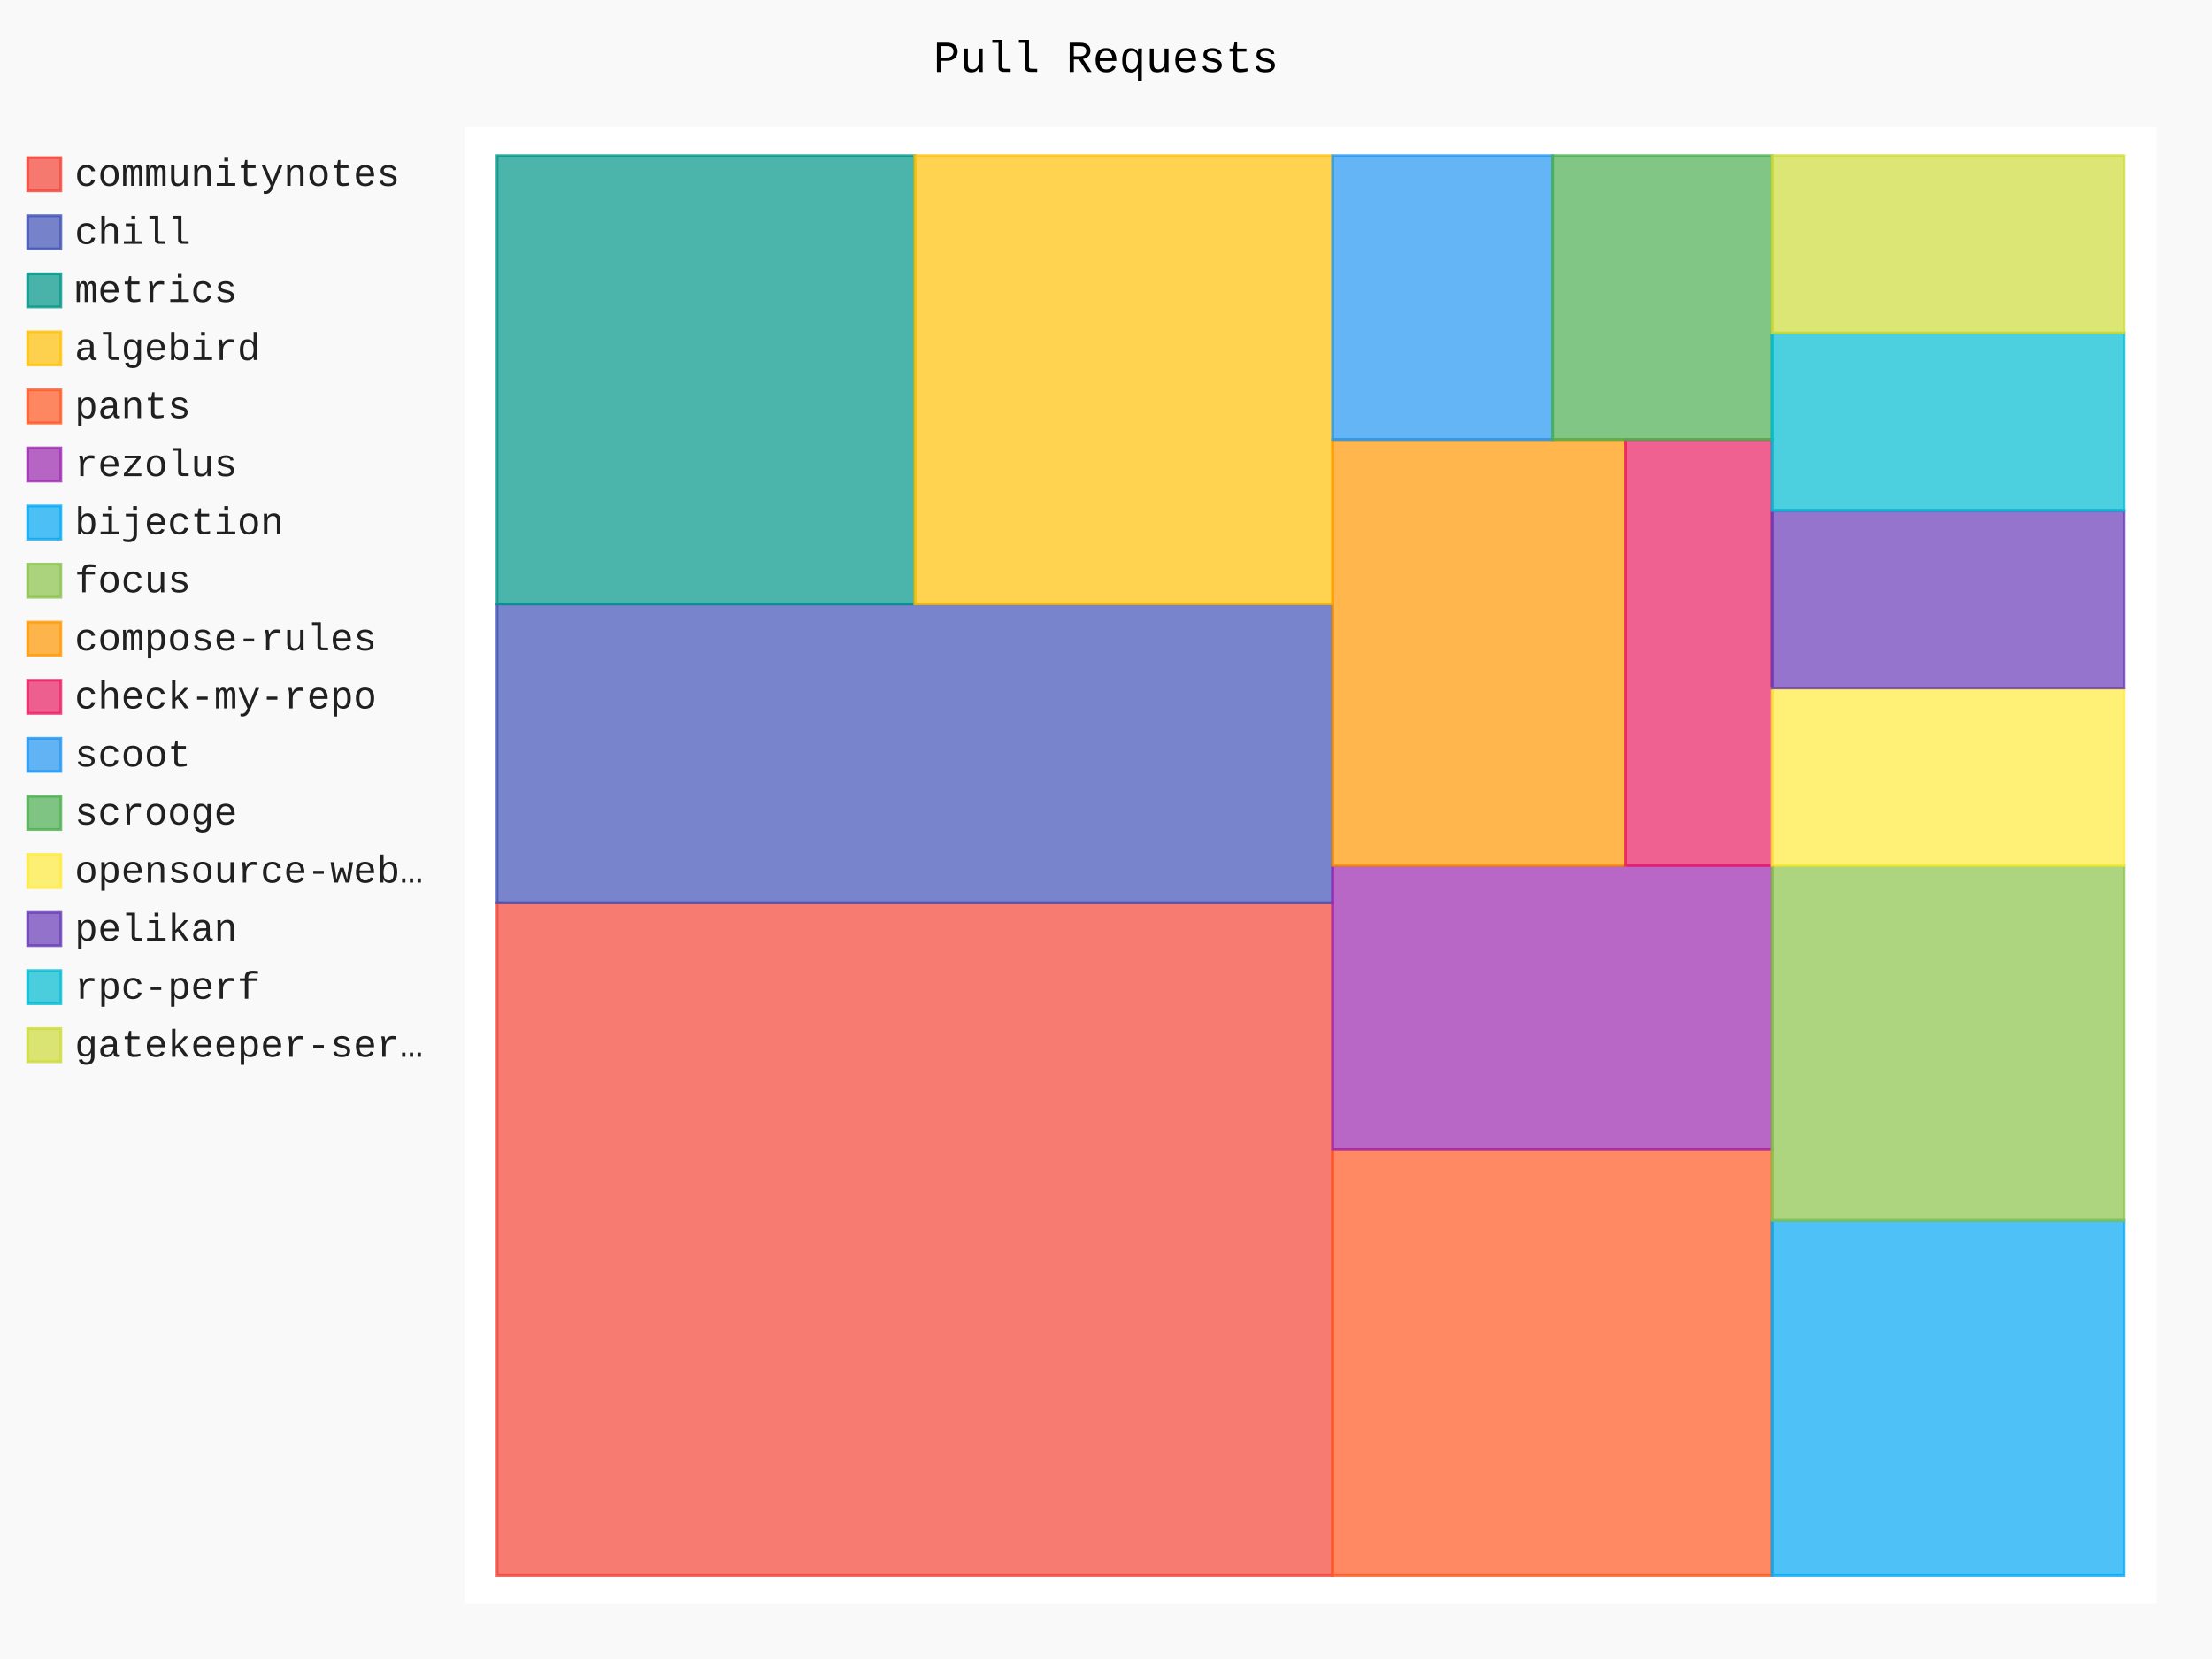
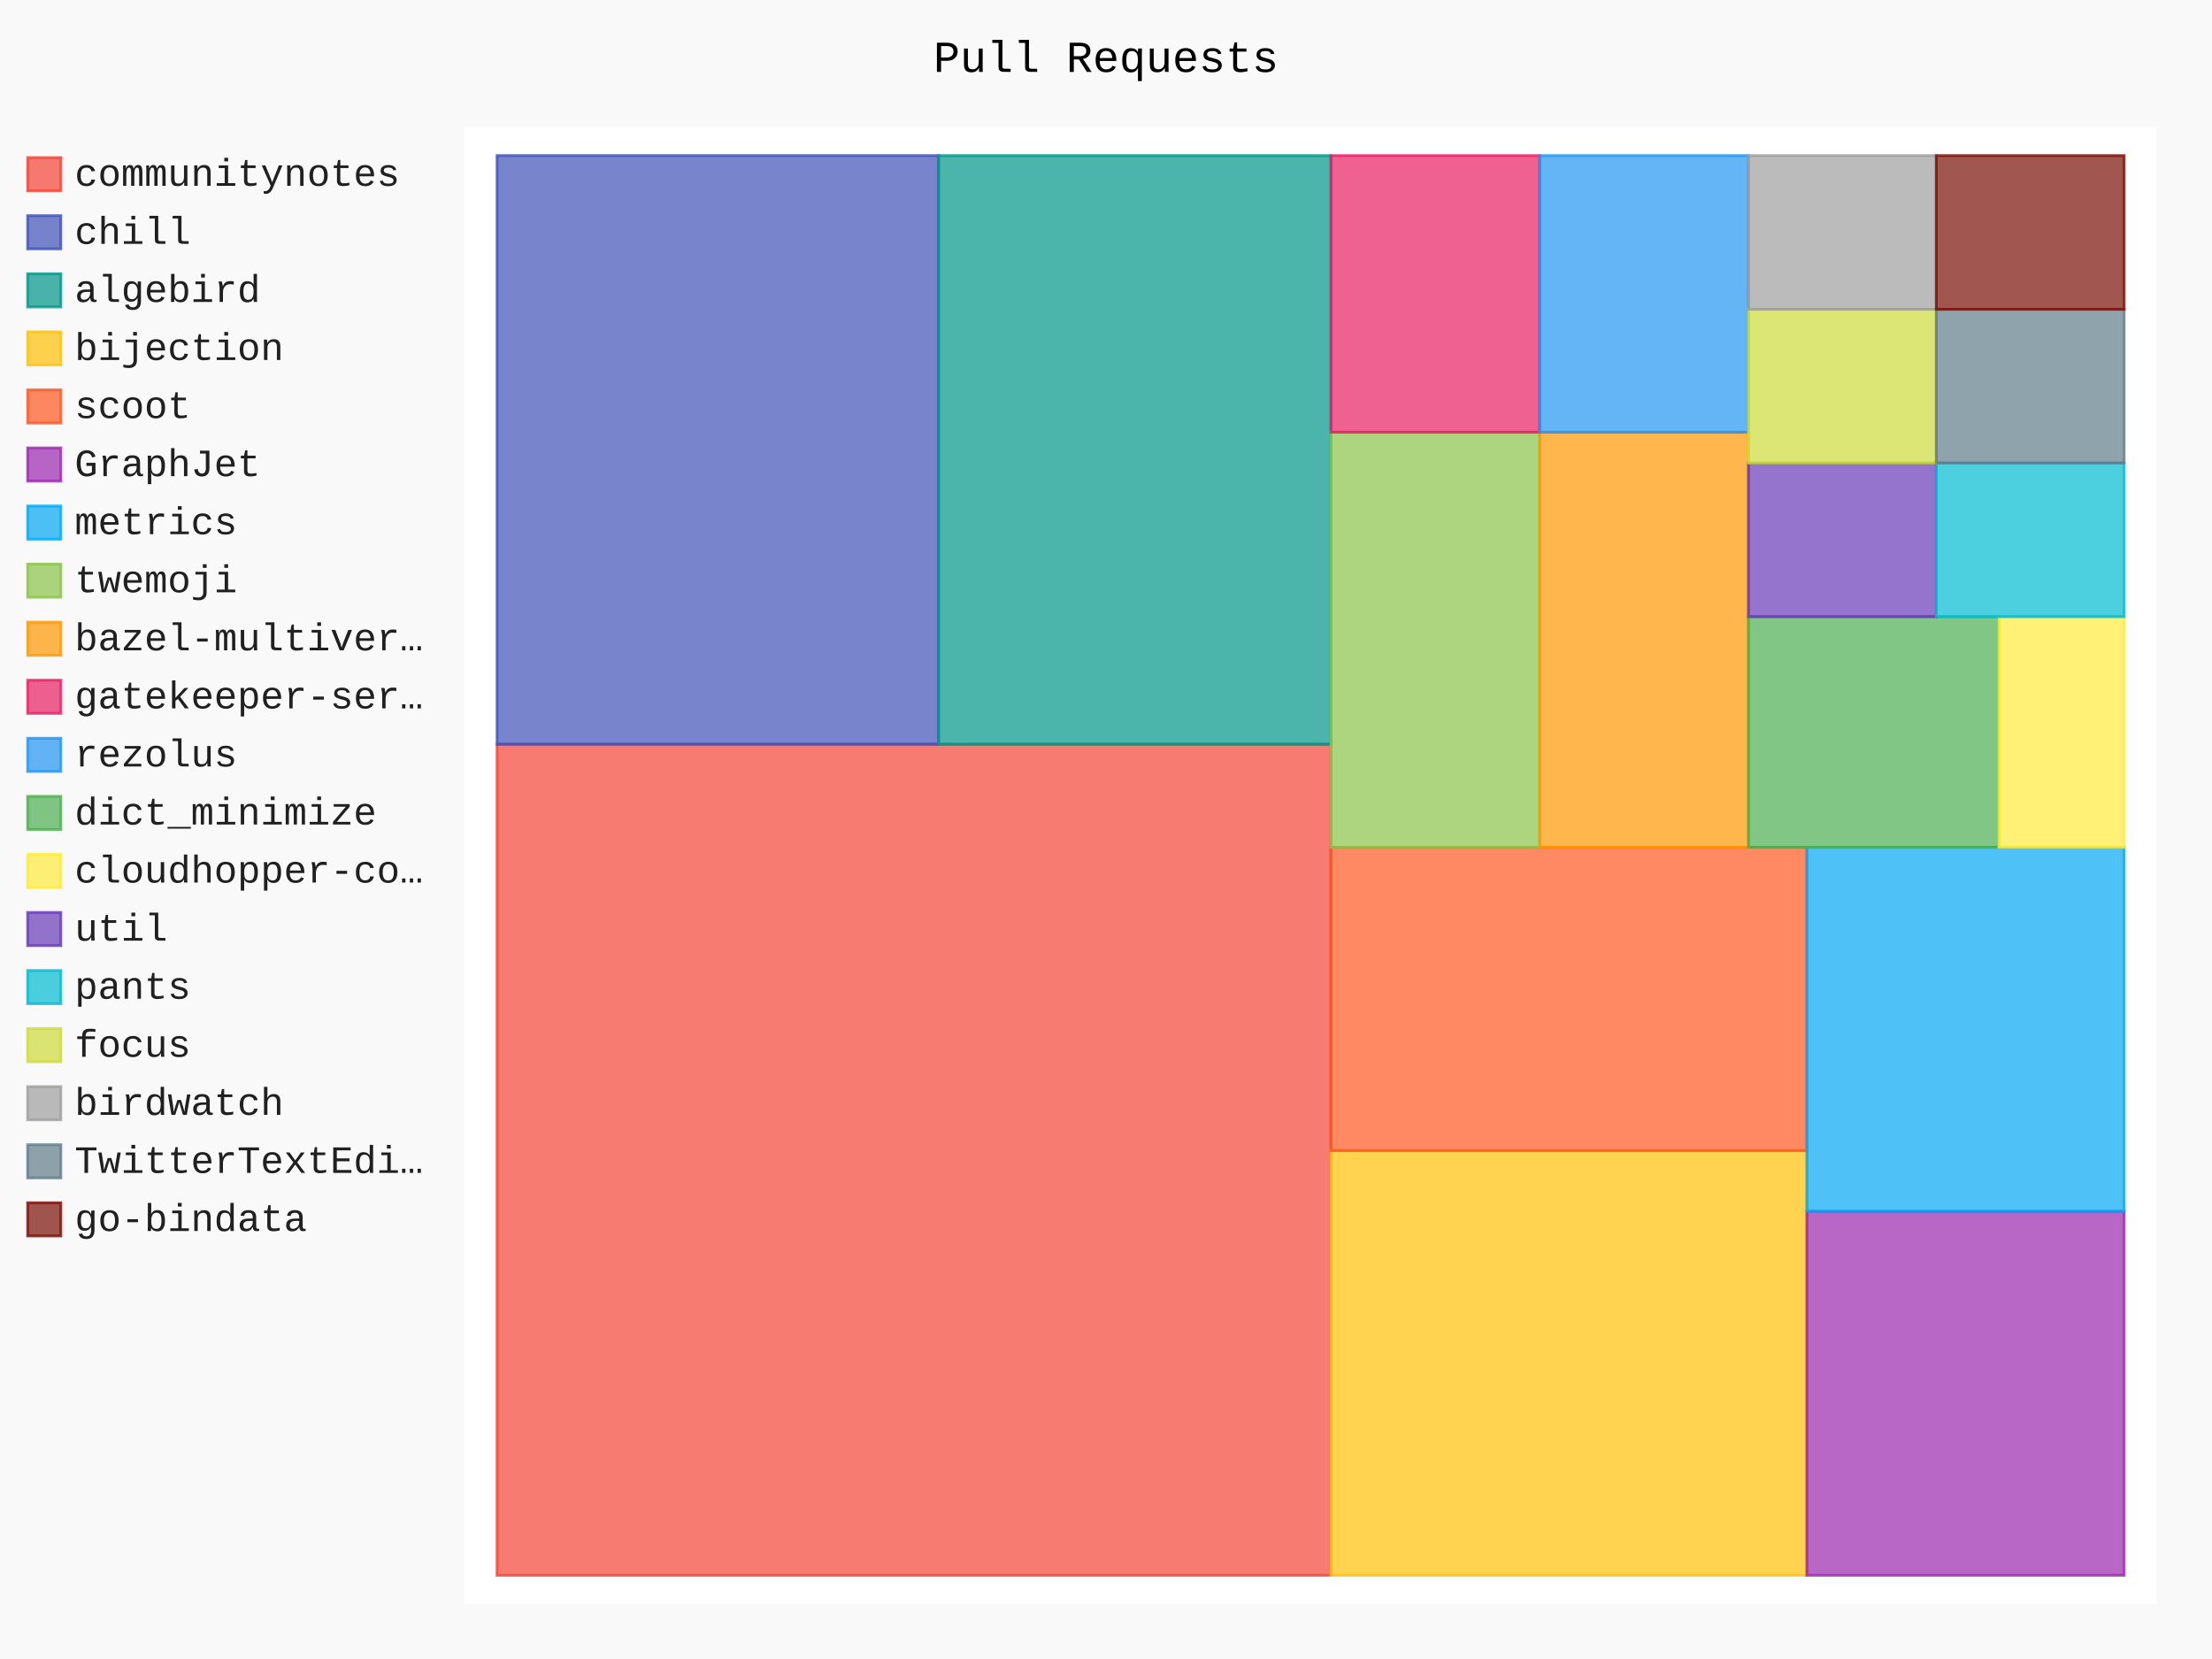
- <svg xmlns="http://www.w3.org/2000/svg" id="chart-53093da7-9f33-467e-88b8-61cf6734c0ed" class="pygal-chart" viewBox="0 0 800 600">
+ <svg xmlns="http://www.w3.org/2000/svg" id="chart-e9f64668-ee68-48ab-a750-b620b1ed8c85" class="pygal-chart" viewBox="0 0 800 600">
  <defs>
-     <style type="text/css">#chart-53093da7-9f33-467e-88b8-61cf6734c0ed{-webkit-user-select:none;-webkit-font-smoothing:antialiased;font-family:Consolas,"Liberation Mono",Menlo,Courier,monospace}#chart-53093da7-9f33-467e-88b8-61cf6734c0ed .title{font-family:Consolas,"Liberation Mono",Menlo,Courier,monospace;font-size:16px}#chart-53093da7-9f33-467e-88b8-61cf6734c0ed .legends .legend text{font-family:Consolas,"Liberation Mono",Menlo,Courier,monospace;font-size:14px}#chart-53093da7-9f33-467e-88b8-61cf6734c0ed .axis text{font-family:Consolas,"Liberation Mono",Menlo,Courier,monospace;font-size:10px}#chart-53093da7-9f33-467e-88b8-61cf6734c0ed .axis text.major{font-family:Consolas,"Liberation Mono",Menlo,Courier,monospace;font-size:10px}#chart-53093da7-9f33-467e-88b8-61cf6734c0ed .text-overlay text.value{font-family:Consolas,"Liberation Mono",Menlo,Courier,monospace;font-size:16px}#chart-53093da7-9f33-467e-88b8-61cf6734c0ed .text-overlay text.label{font-family:Consolas,"Liberation Mono",Menlo,Courier,monospace;font-size:10px}#chart-53093da7-9f33-467e-88b8-61cf6734c0ed .tooltip{font-family:Consolas,"Liberation Mono",Menlo,Courier,monospace;font-size:14px}#chart-53093da7-9f33-467e-88b8-61cf6734c0ed text.no_data{font-family:Consolas,"Liberation Mono",Menlo,Courier,monospace;font-size:64px}
- #chart-53093da7-9f33-467e-88b8-61cf6734c0ed{background-color:rgba(249,249,249,1)}#chart-53093da7-9f33-467e-88b8-61cf6734c0ed path,#chart-53093da7-9f33-467e-88b8-61cf6734c0ed line,#chart-53093da7-9f33-467e-88b8-61cf6734c0ed rect,#chart-53093da7-9f33-467e-88b8-61cf6734c0ed circle{-webkit-transition:150ms;-moz-transition:150ms;transition:150ms}#chart-53093da7-9f33-467e-88b8-61cf6734c0ed .graph &gt; .background{fill:rgba(249,249,249,1)}#chart-53093da7-9f33-467e-88b8-61cf6734c0ed .plot &gt; .background{fill:rgba(255,255,255,1)}#chart-53093da7-9f33-467e-88b8-61cf6734c0ed .graph{fill:rgba(0,0,0,.87)}#chart-53093da7-9f33-467e-88b8-61cf6734c0ed text.no_data{fill:rgba(0,0,0,1)}#chart-53093da7-9f33-467e-88b8-61cf6734c0ed .title{fill:rgba(0,0,0,1)}#chart-53093da7-9f33-467e-88b8-61cf6734c0ed .legends .legend text{fill:rgba(0,0,0,.87)}#chart-53093da7-9f33-467e-88b8-61cf6734c0ed .legends .legend:hover text{fill:rgba(0,0,0,1)}#chart-53093da7-9f33-467e-88b8-61cf6734c0ed .axis .line{stroke:rgba(0,0,0,1)}#chart-53093da7-9f33-467e-88b8-61cf6734c0ed .axis .guide.line{stroke:rgba(0,0,0,.54)}#chart-53093da7-9f33-467e-88b8-61cf6734c0ed .axis .major.line{stroke:rgba(0,0,0,.87)}#chart-53093da7-9f33-467e-88b8-61cf6734c0ed .axis text.major{fill:rgba(0,0,0,1)}#chart-53093da7-9f33-467e-88b8-61cf6734c0ed .axis.y .guides:hover .guide.line,#chart-53093da7-9f33-467e-88b8-61cf6734c0ed .line-graph .axis.x .guides:hover .guide.line,#chart-53093da7-9f33-467e-88b8-61cf6734c0ed .stackedline-graph .axis.x .guides:hover .guide.line,#chart-53093da7-9f33-467e-88b8-61cf6734c0ed .xy-graph .axis.x .guides:hover .guide.line{stroke:rgba(0,0,0,1)}#chart-53093da7-9f33-467e-88b8-61cf6734c0ed .axis .guides:hover text{fill:rgba(0,0,0,1)}#chart-53093da7-9f33-467e-88b8-61cf6734c0ed .reactive{fill-opacity:.7;stroke-opacity:.8;stroke-width:1}#chart-53093da7-9f33-467e-88b8-61cf6734c0ed .ci{stroke:rgba(0,0,0,.87)}#chart-53093da7-9f33-467e-88b8-61cf6734c0ed .reactive.active,#chart-53093da7-9f33-467e-88b8-61cf6734c0ed .active .reactive{fill-opacity:.8;stroke-opacity:.9;stroke-width:4}#chart-53093da7-9f33-467e-88b8-61cf6734c0ed .ci .reactive.active{stroke-width:1.5}#chart-53093da7-9f33-467e-88b8-61cf6734c0ed .series text{fill:rgba(0,0,0,1)}#chart-53093da7-9f33-467e-88b8-61cf6734c0ed .tooltip rect{fill:rgba(255,255,255,1);stroke:rgba(0,0,0,1);-webkit-transition:opacity 150ms;-moz-transition:opacity 150ms;transition:opacity 150ms}#chart-53093da7-9f33-467e-88b8-61cf6734c0ed .tooltip .label{fill:rgba(0,0,0,.87)}#chart-53093da7-9f33-467e-88b8-61cf6734c0ed .tooltip .label{fill:rgba(0,0,0,.87)}#chart-53093da7-9f33-467e-88b8-61cf6734c0ed .tooltip .legend{font-size:.8em;fill:rgba(0,0,0,.54)}#chart-53093da7-9f33-467e-88b8-61cf6734c0ed .tooltip .x_label{font-size:.6em;fill:rgba(0,0,0,1)}#chart-53093da7-9f33-467e-88b8-61cf6734c0ed .tooltip .xlink{font-size:.5em;text-decoration:underline}#chart-53093da7-9f33-467e-88b8-61cf6734c0ed .tooltip .value{font-size:1.5em}#chart-53093da7-9f33-467e-88b8-61cf6734c0ed .bound{font-size:.5em}#chart-53093da7-9f33-467e-88b8-61cf6734c0ed .max-value{font-size:.75em;fill:rgba(0,0,0,.54)}#chart-53093da7-9f33-467e-88b8-61cf6734c0ed .map-element{fill:rgba(255,255,255,1);stroke:rgba(0,0,0,.54) !important}#chart-53093da7-9f33-467e-88b8-61cf6734c0ed .map-element .reactive{fill-opacity:inherit;stroke-opacity:inherit}#chart-53093da7-9f33-467e-88b8-61cf6734c0ed .color-0,#chart-53093da7-9f33-467e-88b8-61cf6734c0ed .color-0 a:visited{stroke:#F44336;fill:#F44336}#chart-53093da7-9f33-467e-88b8-61cf6734c0ed .color-1,#chart-53093da7-9f33-467e-88b8-61cf6734c0ed .color-1 a:visited{stroke:#3F51B5;fill:#3F51B5}#chart-53093da7-9f33-467e-88b8-61cf6734c0ed .color-2,#chart-53093da7-9f33-467e-88b8-61cf6734c0ed .color-2 a:visited{stroke:#009688;fill:#009688}#chart-53093da7-9f33-467e-88b8-61cf6734c0ed .color-3,#chart-53093da7-9f33-467e-88b8-61cf6734c0ed .color-3 a:visited{stroke:#FFC107;fill:#FFC107}#chart-53093da7-9f33-467e-88b8-61cf6734c0ed .color-4,#chart-53093da7-9f33-467e-88b8-61cf6734c0ed .color-4 a:visited{stroke:#FF5722;fill:#FF5722}#chart-53093da7-9f33-467e-88b8-61cf6734c0ed .color-5,#chart-53093da7-9f33-467e-88b8-61cf6734c0ed .color-5 a:visited{stroke:#9C27B0;fill:#9C27B0}#chart-53093da7-9f33-467e-88b8-61cf6734c0ed .color-6,#chart-53093da7-9f33-467e-88b8-61cf6734c0ed .color-6 a:visited{stroke:#03A9F4;fill:#03A9F4}#chart-53093da7-9f33-467e-88b8-61cf6734c0ed .color-7,#chart-53093da7-9f33-467e-88b8-61cf6734c0ed .color-7 a:visited{stroke:#8BC34A;fill:#8BC34A}#chart-53093da7-9f33-467e-88b8-61cf6734c0ed .color-8,#chart-53093da7-9f33-467e-88b8-61cf6734c0ed .color-8 a:visited{stroke:#FF9800;fill:#FF9800}#chart-53093da7-9f33-467e-88b8-61cf6734c0ed .color-9,#chart-53093da7-9f33-467e-88b8-61cf6734c0ed .color-9 a:visited{stroke:#E91E63;fill:#E91E63}#chart-53093da7-9f33-467e-88b8-61cf6734c0ed .color-10,#chart-53093da7-9f33-467e-88b8-61cf6734c0ed .color-10 a:visited{stroke:#2196F3;fill:#2196F3}#chart-53093da7-9f33-467e-88b8-61cf6734c0ed .color-11,#chart-53093da7-9f33-467e-88b8-61cf6734c0ed .color-11 a:visited{stroke:#4CAF50;fill:#4CAF50}#chart-53093da7-9f33-467e-88b8-61cf6734c0ed .color-12,#chart-53093da7-9f33-467e-88b8-61cf6734c0ed .color-12 a:visited{stroke:#FFEB3B;fill:#FFEB3B}#chart-53093da7-9f33-467e-88b8-61cf6734c0ed .color-13,#chart-53093da7-9f33-467e-88b8-61cf6734c0ed .color-13 a:visited{stroke:#673AB7;fill:#673AB7}#chart-53093da7-9f33-467e-88b8-61cf6734c0ed .color-14,#chart-53093da7-9f33-467e-88b8-61cf6734c0ed .color-14 a:visited{stroke:#00BCD4;fill:#00BCD4}#chart-53093da7-9f33-467e-88b8-61cf6734c0ed .color-15,#chart-53093da7-9f33-467e-88b8-61cf6734c0ed .color-15 a:visited{stroke:#CDDC39;fill:#CDDC39}#chart-53093da7-9f33-467e-88b8-61cf6734c0ed .text-overlay .color-0 text{fill:black}#chart-53093da7-9f33-467e-88b8-61cf6734c0ed .text-overlay .color-1 text{fill:black}#chart-53093da7-9f33-467e-88b8-61cf6734c0ed .text-overlay .color-2 text{fill:black}#chart-53093da7-9f33-467e-88b8-61cf6734c0ed .text-overlay .color-3 text{fill:black}#chart-53093da7-9f33-467e-88b8-61cf6734c0ed .text-overlay .color-4 text{fill:black}#chart-53093da7-9f33-467e-88b8-61cf6734c0ed .text-overlay .color-5 text{fill:black}#chart-53093da7-9f33-467e-88b8-61cf6734c0ed .text-overlay .color-6 text{fill:black}#chart-53093da7-9f33-467e-88b8-61cf6734c0ed .text-overlay .color-7 text{fill:black}#chart-53093da7-9f33-467e-88b8-61cf6734c0ed .text-overlay .color-8 text{fill:black}#chart-53093da7-9f33-467e-88b8-61cf6734c0ed .text-overlay .color-9 text{fill:black}#chart-53093da7-9f33-467e-88b8-61cf6734c0ed .text-overlay .color-10 text{fill:black}#chart-53093da7-9f33-467e-88b8-61cf6734c0ed .text-overlay .color-11 text{fill:black}#chart-53093da7-9f33-467e-88b8-61cf6734c0ed .text-overlay .color-12 text{fill:black}#chart-53093da7-9f33-467e-88b8-61cf6734c0ed .text-overlay .color-13 text{fill:black}#chart-53093da7-9f33-467e-88b8-61cf6734c0ed .text-overlay .color-14 text{fill:black}#chart-53093da7-9f33-467e-88b8-61cf6734c0ed .text-overlay .color-15 text{fill:black}
- #chart-53093da7-9f33-467e-88b8-61cf6734c0ed text.no_data{text-anchor:middle}#chart-53093da7-9f33-467e-88b8-61cf6734c0ed .guide.line{fill:none}#chart-53093da7-9f33-467e-88b8-61cf6734c0ed .centered{text-anchor:middle}#chart-53093da7-9f33-467e-88b8-61cf6734c0ed .title{text-anchor:middle}#chart-53093da7-9f33-467e-88b8-61cf6734c0ed .legends .legend text{fill-opacity:1}#chart-53093da7-9f33-467e-88b8-61cf6734c0ed .axis.x text{text-anchor:middle}#chart-53093da7-9f33-467e-88b8-61cf6734c0ed .axis.x:not(.web) text[transform]{text-anchor:start}#chart-53093da7-9f33-467e-88b8-61cf6734c0ed .axis.x:not(.web) text[transform].backwards{text-anchor:end}#chart-53093da7-9f33-467e-88b8-61cf6734c0ed .axis.y text{text-anchor:end}#chart-53093da7-9f33-467e-88b8-61cf6734c0ed .axis.y text[transform].backwards{text-anchor:start}#chart-53093da7-9f33-467e-88b8-61cf6734c0ed .axis.y2 text{text-anchor:start}#chart-53093da7-9f33-467e-88b8-61cf6734c0ed .axis.y2 text[transform].backwards{text-anchor:end}#chart-53093da7-9f33-467e-88b8-61cf6734c0ed .axis .guide.line{stroke-dasharray:4,4;stroke:black}#chart-53093da7-9f33-467e-88b8-61cf6734c0ed .axis .major.guide.line{stroke-dasharray:6,6;stroke:black}#chart-53093da7-9f33-467e-88b8-61cf6734c0ed .horizontal .axis.y .guide.line,#chart-53093da7-9f33-467e-88b8-61cf6734c0ed .horizontal .axis.y2 .guide.line,#chart-53093da7-9f33-467e-88b8-61cf6734c0ed .vertical .axis.x .guide.line{opacity:0}#chart-53093da7-9f33-467e-88b8-61cf6734c0ed .horizontal .axis.always_show .guide.line,#chart-53093da7-9f33-467e-88b8-61cf6734c0ed .vertical .axis.always_show .guide.line{opacity:1 !important}#chart-53093da7-9f33-467e-88b8-61cf6734c0ed .axis.y .guides:hover .guide.line,#chart-53093da7-9f33-467e-88b8-61cf6734c0ed .axis.y2 .guides:hover .guide.line,#chart-53093da7-9f33-467e-88b8-61cf6734c0ed .axis.x .guides:hover .guide.line{opacity:1}#chart-53093da7-9f33-467e-88b8-61cf6734c0ed .axis .guides:hover text{opacity:1}#chart-53093da7-9f33-467e-88b8-61cf6734c0ed .nofill{fill:none}#chart-53093da7-9f33-467e-88b8-61cf6734c0ed .subtle-fill{fill-opacity:.2}#chart-53093da7-9f33-467e-88b8-61cf6734c0ed .dot{stroke-width:1px;fill-opacity:1;stroke-opacity:1}#chart-53093da7-9f33-467e-88b8-61cf6734c0ed .dot.active{stroke-width:5px}#chart-53093da7-9f33-467e-88b8-61cf6734c0ed .dot.negative{fill:transparent}#chart-53093da7-9f33-467e-88b8-61cf6734c0ed text,#chart-53093da7-9f33-467e-88b8-61cf6734c0ed tspan{stroke:none !important}#chart-53093da7-9f33-467e-88b8-61cf6734c0ed .series text.active{opacity:1}#chart-53093da7-9f33-467e-88b8-61cf6734c0ed .tooltip rect{fill-opacity:.95;stroke-width:.5}#chart-53093da7-9f33-467e-88b8-61cf6734c0ed .tooltip text{fill-opacity:1}#chart-53093da7-9f33-467e-88b8-61cf6734c0ed .showable{visibility:hidden}#chart-53093da7-9f33-467e-88b8-61cf6734c0ed .showable.shown{visibility:visible}#chart-53093da7-9f33-467e-88b8-61cf6734c0ed .gauge-background{fill:rgba(229,229,229,1);stroke:none}#chart-53093da7-9f33-467e-88b8-61cf6734c0ed .bg-lines{stroke:rgba(249,249,249,1);stroke-width:2px}</style>
+     <style type="text/css">#chart-e9f64668-ee68-48ab-a750-b620b1ed8c85{-webkit-user-select:none;-webkit-font-smoothing:antialiased;font-family:Consolas,"Liberation Mono",Menlo,Courier,monospace}#chart-e9f64668-ee68-48ab-a750-b620b1ed8c85 .title{font-family:Consolas,"Liberation Mono",Menlo,Courier,monospace;font-size:16px}#chart-e9f64668-ee68-48ab-a750-b620b1ed8c85 .legends .legend text{font-family:Consolas,"Liberation Mono",Menlo,Courier,monospace;font-size:14px}#chart-e9f64668-ee68-48ab-a750-b620b1ed8c85 .axis text{font-family:Consolas,"Liberation Mono",Menlo,Courier,monospace;font-size:10px}#chart-e9f64668-ee68-48ab-a750-b620b1ed8c85 .axis text.major{font-family:Consolas,"Liberation Mono",Menlo,Courier,monospace;font-size:10px}#chart-e9f64668-ee68-48ab-a750-b620b1ed8c85 .text-overlay text.value{font-family:Consolas,"Liberation Mono",Menlo,Courier,monospace;font-size:16px}#chart-e9f64668-ee68-48ab-a750-b620b1ed8c85 .text-overlay text.label{font-family:Consolas,"Liberation Mono",Menlo,Courier,monospace;font-size:10px}#chart-e9f64668-ee68-48ab-a750-b620b1ed8c85 .tooltip{font-family:Consolas,"Liberation Mono",Menlo,Courier,monospace;font-size:14px}#chart-e9f64668-ee68-48ab-a750-b620b1ed8c85 text.no_data{font-family:Consolas,"Liberation Mono",Menlo,Courier,monospace;font-size:64px}
+ #chart-e9f64668-ee68-48ab-a750-b620b1ed8c85{background-color:rgba(249,249,249,1)}#chart-e9f64668-ee68-48ab-a750-b620b1ed8c85 path,#chart-e9f64668-ee68-48ab-a750-b620b1ed8c85 line,#chart-e9f64668-ee68-48ab-a750-b620b1ed8c85 rect,#chart-e9f64668-ee68-48ab-a750-b620b1ed8c85 circle{-webkit-transition:150ms;-moz-transition:150ms;transition:150ms}#chart-e9f64668-ee68-48ab-a750-b620b1ed8c85 .graph &gt; .background{fill:rgba(249,249,249,1)}#chart-e9f64668-ee68-48ab-a750-b620b1ed8c85 .plot &gt; .background{fill:rgba(255,255,255,1)}#chart-e9f64668-ee68-48ab-a750-b620b1ed8c85 .graph{fill:rgba(0,0,0,.87)}#chart-e9f64668-ee68-48ab-a750-b620b1ed8c85 text.no_data{fill:rgba(0,0,0,1)}#chart-e9f64668-ee68-48ab-a750-b620b1ed8c85 .title{fill:rgba(0,0,0,1)}#chart-e9f64668-ee68-48ab-a750-b620b1ed8c85 .legends .legend text{fill:rgba(0,0,0,.87)}#chart-e9f64668-ee68-48ab-a750-b620b1ed8c85 .legends .legend:hover text{fill:rgba(0,0,0,1)}#chart-e9f64668-ee68-48ab-a750-b620b1ed8c85 .axis .line{stroke:rgba(0,0,0,1)}#chart-e9f64668-ee68-48ab-a750-b620b1ed8c85 .axis .guide.line{stroke:rgba(0,0,0,.54)}#chart-e9f64668-ee68-48ab-a750-b620b1ed8c85 .axis .major.line{stroke:rgba(0,0,0,.87)}#chart-e9f64668-ee68-48ab-a750-b620b1ed8c85 .axis text.major{fill:rgba(0,0,0,1)}#chart-e9f64668-ee68-48ab-a750-b620b1ed8c85 .axis.y .guides:hover .guide.line,#chart-e9f64668-ee68-48ab-a750-b620b1ed8c85 .line-graph .axis.x .guides:hover .guide.line,#chart-e9f64668-ee68-48ab-a750-b620b1ed8c85 .stackedline-graph .axis.x .guides:hover .guide.line,#chart-e9f64668-ee68-48ab-a750-b620b1ed8c85 .xy-graph .axis.x .guides:hover .guide.line{stroke:rgba(0,0,0,1)}#chart-e9f64668-ee68-48ab-a750-b620b1ed8c85 .axis .guides:hover text{fill:rgba(0,0,0,1)}#chart-e9f64668-ee68-48ab-a750-b620b1ed8c85 .reactive{fill-opacity:.7;stroke-opacity:.8;stroke-width:1}#chart-e9f64668-ee68-48ab-a750-b620b1ed8c85 .ci{stroke:rgba(0,0,0,.87)}#chart-e9f64668-ee68-48ab-a750-b620b1ed8c85 .reactive.active,#chart-e9f64668-ee68-48ab-a750-b620b1ed8c85 .active .reactive{fill-opacity:.8;stroke-opacity:.9;stroke-width:4}#chart-e9f64668-ee68-48ab-a750-b620b1ed8c85 .ci .reactive.active{stroke-width:1.5}#chart-e9f64668-ee68-48ab-a750-b620b1ed8c85 .series text{fill:rgba(0,0,0,1)}#chart-e9f64668-ee68-48ab-a750-b620b1ed8c85 .tooltip rect{fill:rgba(255,255,255,1);stroke:rgba(0,0,0,1);-webkit-transition:opacity 150ms;-moz-transition:opacity 150ms;transition:opacity 150ms}#chart-e9f64668-ee68-48ab-a750-b620b1ed8c85 .tooltip .label{fill:rgba(0,0,0,.87)}#chart-e9f64668-ee68-48ab-a750-b620b1ed8c85 .tooltip .label{fill:rgba(0,0,0,.87)}#chart-e9f64668-ee68-48ab-a750-b620b1ed8c85 .tooltip .legend{font-size:.8em;fill:rgba(0,0,0,.54)}#chart-e9f64668-ee68-48ab-a750-b620b1ed8c85 .tooltip .x_label{font-size:.6em;fill:rgba(0,0,0,1)}#chart-e9f64668-ee68-48ab-a750-b620b1ed8c85 .tooltip .xlink{font-size:.5em;text-decoration:underline}#chart-e9f64668-ee68-48ab-a750-b620b1ed8c85 .tooltip .value{font-size:1.5em}#chart-e9f64668-ee68-48ab-a750-b620b1ed8c85 .bound{font-size:.5em}#chart-e9f64668-ee68-48ab-a750-b620b1ed8c85 .max-value{font-size:.75em;fill:rgba(0,0,0,.54)}#chart-e9f64668-ee68-48ab-a750-b620b1ed8c85 .map-element{fill:rgba(255,255,255,1);stroke:rgba(0,0,0,.54) !important}#chart-e9f64668-ee68-48ab-a750-b620b1ed8c85 .map-element .reactive{fill-opacity:inherit;stroke-opacity:inherit}#chart-e9f64668-ee68-48ab-a750-b620b1ed8c85 .color-0,#chart-e9f64668-ee68-48ab-a750-b620b1ed8c85 .color-0 a:visited{stroke:#f44336;fill:#f44336}#chart-e9f64668-ee68-48ab-a750-b620b1ed8c85 .color-1,#chart-e9f64668-ee68-48ab-a750-b620b1ed8c85 .color-1 a:visited{stroke:#3f51b5;fill:#3f51b5}#chart-e9f64668-ee68-48ab-a750-b620b1ed8c85 .color-2,#chart-e9f64668-ee68-48ab-a750-b620b1ed8c85 .color-2 a:visited{stroke:#009688;fill:#009688}#chart-e9f64668-ee68-48ab-a750-b620b1ed8c85 .color-3,#chart-e9f64668-ee68-48ab-a750-b620b1ed8c85 .color-3 a:visited{stroke:#ffc107;fill:#ffc107}#chart-e9f64668-ee68-48ab-a750-b620b1ed8c85 .color-4,#chart-e9f64668-ee68-48ab-a750-b620b1ed8c85 .color-4 a:visited{stroke:#ff5722;fill:#ff5722}#chart-e9f64668-ee68-48ab-a750-b620b1ed8c85 .color-5,#chart-e9f64668-ee68-48ab-a750-b620b1ed8c85 .color-5 a:visited{stroke:#9c27b0;fill:#9c27b0}#chart-e9f64668-ee68-48ab-a750-b620b1ed8c85 .color-6,#chart-e9f64668-ee68-48ab-a750-b620b1ed8c85 .color-6 a:visited{stroke:#03a9f4;fill:#03a9f4}#chart-e9f64668-ee68-48ab-a750-b620b1ed8c85 .color-7,#chart-e9f64668-ee68-48ab-a750-b620b1ed8c85 .color-7 a:visited{stroke:#8bc34a;fill:#8bc34a}#chart-e9f64668-ee68-48ab-a750-b620b1ed8c85 .color-8,#chart-e9f64668-ee68-48ab-a750-b620b1ed8c85 .color-8 a:visited{stroke:#ff9800;fill:#ff9800}#chart-e9f64668-ee68-48ab-a750-b620b1ed8c85 .color-9,#chart-e9f64668-ee68-48ab-a750-b620b1ed8c85 .color-9 a:visited{stroke:#e91e63;fill:#e91e63}#chart-e9f64668-ee68-48ab-a750-b620b1ed8c85 .color-10,#chart-e9f64668-ee68-48ab-a750-b620b1ed8c85 .color-10 a:visited{stroke:#2196f3;fill:#2196f3}#chart-e9f64668-ee68-48ab-a750-b620b1ed8c85 .color-11,#chart-e9f64668-ee68-48ab-a750-b620b1ed8c85 .color-11 a:visited{stroke:#4caf50;fill:#4caf50}#chart-e9f64668-ee68-48ab-a750-b620b1ed8c85 .color-12,#chart-e9f64668-ee68-48ab-a750-b620b1ed8c85 .color-12 a:visited{stroke:#ffeb3b;fill:#ffeb3b}#chart-e9f64668-ee68-48ab-a750-b620b1ed8c85 .color-13,#chart-e9f64668-ee68-48ab-a750-b620b1ed8c85 .color-13 a:visited{stroke:#673ab7;fill:#673ab7}#chart-e9f64668-ee68-48ab-a750-b620b1ed8c85 .color-14,#chart-e9f64668-ee68-48ab-a750-b620b1ed8c85 .color-14 a:visited{stroke:#00bcd4;fill:#00bcd4}#chart-e9f64668-ee68-48ab-a750-b620b1ed8c85 .color-15,#chart-e9f64668-ee68-48ab-a750-b620b1ed8c85 .color-15 a:visited{stroke:#cddc39;fill:#cddc39}#chart-e9f64668-ee68-48ab-a750-b620b1ed8c85 .color-16,#chart-e9f64668-ee68-48ab-a750-b620b1ed8c85 .color-16 a:visited{stroke:#9e9e9e;fill:#9e9e9e}#chart-e9f64668-ee68-48ab-a750-b620b1ed8c85 .color-17,#chart-e9f64668-ee68-48ab-a750-b620b1ed8c85 .color-17 a:visited{stroke:#607d8b;fill:#607d8b}#chart-e9f64668-ee68-48ab-a750-b620b1ed8c85 .color-18,#chart-e9f64668-ee68-48ab-a750-b620b1ed8c85 .color-18 a:visited{stroke:#7b0f07;fill:#7b0f07}#chart-e9f64668-ee68-48ab-a750-b620b1ed8c85 .text-overlay .color-0 text{fill:black}#chart-e9f64668-ee68-48ab-a750-b620b1ed8c85 .text-overlay .color-1 text{fill:black}#chart-e9f64668-ee68-48ab-a750-b620b1ed8c85 .text-overlay .color-2 text{fill:black}#chart-e9f64668-ee68-48ab-a750-b620b1ed8c85 .text-overlay .color-3 text{fill:black}#chart-e9f64668-ee68-48ab-a750-b620b1ed8c85 .text-overlay .color-4 text{fill:black}#chart-e9f64668-ee68-48ab-a750-b620b1ed8c85 .text-overlay .color-5 text{fill:black}#chart-e9f64668-ee68-48ab-a750-b620b1ed8c85 .text-overlay .color-6 text{fill:black}#chart-e9f64668-ee68-48ab-a750-b620b1ed8c85 .text-overlay .color-7 text{fill:black}#chart-e9f64668-ee68-48ab-a750-b620b1ed8c85 .text-overlay .color-8 text{fill:black}#chart-e9f64668-ee68-48ab-a750-b620b1ed8c85 .text-overlay .color-9 text{fill:black}#chart-e9f64668-ee68-48ab-a750-b620b1ed8c85 .text-overlay .color-10 text{fill:black}#chart-e9f64668-ee68-48ab-a750-b620b1ed8c85 .text-overlay .color-11 text{fill:black}#chart-e9f64668-ee68-48ab-a750-b620b1ed8c85 .text-overlay .color-12 text{fill:black}#chart-e9f64668-ee68-48ab-a750-b620b1ed8c85 .text-overlay .color-13 text{fill:black}#chart-e9f64668-ee68-48ab-a750-b620b1ed8c85 .text-overlay .color-14 text{fill:black}#chart-e9f64668-ee68-48ab-a750-b620b1ed8c85 .text-overlay .color-15 text{fill:black}#chart-e9f64668-ee68-48ab-a750-b620b1ed8c85 .text-overlay .color-16 text{fill:black}#chart-e9f64668-ee68-48ab-a750-b620b1ed8c85 .text-overlay .color-17 text{fill:black}#chart-e9f64668-ee68-48ab-a750-b620b1ed8c85 .text-overlay .color-18 text{fill:black}
+ #chart-e9f64668-ee68-48ab-a750-b620b1ed8c85 text.no_data{text-anchor:middle}#chart-e9f64668-ee68-48ab-a750-b620b1ed8c85 .guide.line{fill:none}#chart-e9f64668-ee68-48ab-a750-b620b1ed8c85 .centered{text-anchor:middle}#chart-e9f64668-ee68-48ab-a750-b620b1ed8c85 .title{text-anchor:middle}#chart-e9f64668-ee68-48ab-a750-b620b1ed8c85 .legends .legend text{fill-opacity:1}#chart-e9f64668-ee68-48ab-a750-b620b1ed8c85 .axis.x text{text-anchor:middle}#chart-e9f64668-ee68-48ab-a750-b620b1ed8c85 .axis.x:not(.web) text[transform]{text-anchor:start}#chart-e9f64668-ee68-48ab-a750-b620b1ed8c85 .axis.x:not(.web) text[transform].backwards{text-anchor:end}#chart-e9f64668-ee68-48ab-a750-b620b1ed8c85 .axis.y text{text-anchor:end}#chart-e9f64668-ee68-48ab-a750-b620b1ed8c85 .axis.y text[transform].backwards{text-anchor:start}#chart-e9f64668-ee68-48ab-a750-b620b1ed8c85 .axis.y2 text{text-anchor:start}#chart-e9f64668-ee68-48ab-a750-b620b1ed8c85 .axis.y2 text[transform].backwards{text-anchor:end}#chart-e9f64668-ee68-48ab-a750-b620b1ed8c85 .axis .guide.line{stroke-dasharray:4,4;stroke:black}#chart-e9f64668-ee68-48ab-a750-b620b1ed8c85 .axis .major.guide.line{stroke-dasharray:6,6;stroke:black}#chart-e9f64668-ee68-48ab-a750-b620b1ed8c85 .horizontal .axis.y .guide.line,#chart-e9f64668-ee68-48ab-a750-b620b1ed8c85 .horizontal .axis.y2 .guide.line,#chart-e9f64668-ee68-48ab-a750-b620b1ed8c85 .vertical .axis.x .guide.line{opacity:0}#chart-e9f64668-ee68-48ab-a750-b620b1ed8c85 .horizontal .axis.always_show .guide.line,#chart-e9f64668-ee68-48ab-a750-b620b1ed8c85 .vertical .axis.always_show .guide.line{opacity:1 !important}#chart-e9f64668-ee68-48ab-a750-b620b1ed8c85 .axis.y .guides:hover .guide.line,#chart-e9f64668-ee68-48ab-a750-b620b1ed8c85 .axis.y2 .guides:hover .guide.line,#chart-e9f64668-ee68-48ab-a750-b620b1ed8c85 .axis.x .guides:hover .guide.line{opacity:1}#chart-e9f64668-ee68-48ab-a750-b620b1ed8c85 .axis .guides:hover text{opacity:1}#chart-e9f64668-ee68-48ab-a750-b620b1ed8c85 .nofill{fill:none}#chart-e9f64668-ee68-48ab-a750-b620b1ed8c85 .subtle-fill{fill-opacity:.2}#chart-e9f64668-ee68-48ab-a750-b620b1ed8c85 .dot{stroke-width:1px;fill-opacity:1;stroke-opacity:1}#chart-e9f64668-ee68-48ab-a750-b620b1ed8c85 .dot.active{stroke-width:5px}#chart-e9f64668-ee68-48ab-a750-b620b1ed8c85 .dot.negative{fill:transparent}#chart-e9f64668-ee68-48ab-a750-b620b1ed8c85 text,#chart-e9f64668-ee68-48ab-a750-b620b1ed8c85 tspan{stroke:none !important}#chart-e9f64668-ee68-48ab-a750-b620b1ed8c85 .series text.active{opacity:1}#chart-e9f64668-ee68-48ab-a750-b620b1ed8c85 .tooltip rect{fill-opacity:.95;stroke-width:.5}#chart-e9f64668-ee68-48ab-a750-b620b1ed8c85 .tooltip text{fill-opacity:1}#chart-e9f64668-ee68-48ab-a750-b620b1ed8c85 .showable{visibility:hidden}#chart-e9f64668-ee68-48ab-a750-b620b1ed8c85 .showable.shown{visibility:visible}#chart-e9f64668-ee68-48ab-a750-b620b1ed8c85 .gauge-background{fill:rgba(229,229,229,1);stroke:none}#chart-e9f64668-ee68-48ab-a750-b620b1ed8c85 .bg-lines{stroke:rgba(249,249,249,1);stroke-width:2px}</style>
  </defs>
  <g class="graph treemap-graph vertical">
    <rect x="0" y="0" width="800" height="600" class="background" />
    <g transform="translate(168, 46)" class="plot">
      <rect x="0" y="0" width="612.0" height="534" class="background" />
      <g class="series serie-0 color-0">
        <g class="rects">
          <g class="rect">
-             <rect x="11.769" y="280.512" width="302.183" height="243.219" class="rect reactive tooltip-trigger" />
+             <rect x="11.769" y="223.168" width="301.587" height="300.563" class="rect reactive tooltip-trigger" />
          </g>
        </g>
      </g>
      <g class="series serie-1 color-1">
        <g class="rects">
          <g class="rect">
-             <rect x="11.769" y="172.415" width="302.183" height="108.097" class="rect reactive tooltip-trigger" />
+             <rect x="11.769" y="10.269" width="159.663" height="212.899" class="rect reactive tooltip-trigger" />
          </g>
        </g>
      </g>
      <g class="series serie-2 color-2">
        <g class="rects">
          <g class="rect">
-             <rect x="11.769" y="10.269" width="151.091" height="162.146" class="rect reactive tooltip-trigger" />
+             <rect x="171.433" y="10.269" width="141.923" height="212.899" class="rect reactive tooltip-trigger" />
          </g>
        </g>
      </g>
      <g class="series serie-3 color-3">
        <g class="rects">
          <g class="rect">
-             <rect x="162.861" y="10.269" width="151.091" height="162.146" class="rect reactive tooltip-trigger" />
+             <rect x="313.356" y="370.131" width="172.125" height="153.6" class="rect reactive tooltip-trigger" />
          </g>
        </g>
      </g>
      <g class="series serie-4 color-4">
        <g class="rects">
          <g class="rect">
-             <rect x="313.952" y="369.692" width="159.044" height="154.038" class="rect reactive tooltip-trigger" />
+             <rect x="313.356" y="260.417" width="172.125" height="109.714" class="rect reactive tooltip-trigger" />
          </g>
        </g>
      </g>
      <g class="series serie-5 color-5">
        <g class="rects">
          <g class="rect">
-             <rect x="313.952" y="267.0" width="159.044" height="102.692" class="rect reactive tooltip-trigger" />
+             <rect x="485.481" y="392.074" width="114.75" height="131.657" class="rect reactive tooltip-trigger" />
          </g>
        </g>
      </g>
      <g class="series serie-6 color-6">
        <g class="rects">
          <g class="rect">
-             <rect x="472.996" y="395.365" width="127.235" height="128.365" class="rect reactive tooltip-trigger" />
+             <rect x="485.481" y="260.417" width="114.75" height="131.657" class="rect reactive tooltip-trigger" />
          </g>
        </g>
      </g>
      <g class="series serie-7 color-7">
        <g class="rects">
          <g class="rect">
-             <rect x="472.996" y="267.0" width="127.235" height="128.365" class="rect reactive tooltip-trigger" />
+             <rect x="313.356" y="110.328" width="75.493" height="150.089" class="rect reactive tooltip-trigger" />
          </g>
        </g>
      </g>
      <g class="series serie-8 color-8">
        <g class="rects">
          <g class="rect">
-             <rect x="313.952" y="112.962" width="106.029" height="154.038" class="rect reactive tooltip-trigger" />
+             <rect x="388.849" y="110.328" width="75.493" height="150.089" class="rect reactive tooltip-trigger" />
          </g>
        </g>
      </g>
      <g class="series serie-9 color-9">
        <g class="rects">
          <g class="rect">
-             <rect x="419.981" y="112.962" width="53.015" height="154.038" class="rect reactive tooltip-trigger" />
+             <rect x="313.356" y="10.269" width="75.493" height="100.059" class="rect reactive tooltip-trigger" />
          </g>
        </g>
      </g>
      <g class="series serie-10 color-10">
        <g class="rects">
          <g class="rect">
-             <rect x="313.952" y="10.269" width="79.522" height="102.692" class="rect reactive tooltip-trigger" />
+             <rect x="388.849" y="10.269" width="75.493" height="100.059" class="rect reactive tooltip-trigger" />
          </g>
        </g>
      </g>
      <g class="series serie-11 color-11">
        <g class="rects">
          <g class="rect">
-             <rect x="393.474" y="10.269" width="79.522" height="102.692" class="rect reactive tooltip-trigger" />
+             <rect x="464.343" y="177.035" width="90.592" height="83.383" class="rect reactive tooltip-trigger" />
          </g>
        </g>
      </g>
      <g class="series serie-12 color-12">
        <g class="rects">
          <g class="rect">
-             <rect x="472.996" y="202.817" width="127.235" height="64.183" class="rect reactive tooltip-trigger" />
+             <rect x="554.935" y="177.035" width="45.296" height="83.383" class="rect reactive tooltip-trigger" />
          </g>
        </g>
      </g>
      <g class="series serie-13 color-13">
        <g class="rects">
          <g class="rect">
-             <rect x="472.996" y="138.635" width="127.235" height="64.183" class="rect reactive tooltip-trigger" />
+             <rect x="464.343" y="121.446" width="67.944" height="55.588" class="rect reactive tooltip-trigger" />
          </g>
        </g>
      </g>
      <g class="series serie-14 color-14">
        <g class="rects">
          <g class="rect">
-             <rect x="472.996" y="74.452" width="127.235" height="64.183" class="rect reactive tooltip-trigger" />
+             <rect x="532.287" y="121.446" width="67.944" height="55.588" class="rect reactive tooltip-trigger" />
          </g>
        </g>
      </g>
      <g class="series serie-15 color-15">
        <g class="rects">
          <g class="rect">
-             <rect x="472.996" y="10.269" width="127.235" height="64.183" class="rect reactive tooltip-trigger" />
+             <rect x="464.343" y="65.858" width="67.944" height="55.588" class="rect reactive tooltip-trigger" />
+           </g>
+         </g>
+       </g>
+       <g class="series serie-16 color-16">
+         <g class="rects">
+           <g class="rect">
+             <rect x="464.343" y="10.269" width="67.944" height="55.588" class="rect reactive tooltip-trigger" />
+           </g>
+         </g>
+       </g>
+       <g class="series serie-17 color-17">
+         <g class="rects">
+           <g class="rect">
+             <rect x="532.287" y="65.858" width="67.944" height="55.588" class="rect reactive tooltip-trigger" />
+           </g>
+         </g>
+       </g>
+       <g class="series serie-18 color-18">
+         <g class="rects">
+           <g class="rect">
+             <rect x="532.287" y="10.269" width="67.944" height="55.588" class="rect reactive tooltip-trigger" />
          </g>
        </g>
      </g>
    </g>
    <g class="titles">
      <text x="400.0" y="26" class="title plot_title">Pull Requests</text>
    </g>
    <g transform="translate(168, 46)" class="plot overlay">
      <g class="series serie-0 color-0" />
      <g class="series serie-1 color-1" />
      <g class="series serie-2 color-2" />
      <g class="series serie-3 color-3" />
      <g class="series serie-4 color-4" />
      <g class="series serie-5 color-5" />
      <g class="series serie-6 color-6" />
      <g class="series serie-7 color-7" />
      <g class="series serie-8 color-8" />
      <g class="series serie-9 color-9" />
      <g class="series serie-10 color-10" />
      <g class="series serie-11 color-11" />
      <g class="series serie-12 color-12" />
      <g class="series serie-13 color-13" />
      <g class="series serie-14 color-14" />
      <g class="series serie-15 color-15" />
+       <g class="series serie-16 color-16" />
+       <g class="series serie-17 color-17" />
+       <g class="series serie-18 color-18" />
    </g>
    <g transform="translate(168, 46)" class="plot text-overlay">
      <g class="series serie-0 color-0" />
      <g class="series serie-1 color-1" />
      <g class="series serie-2 color-2" />
      <g class="series serie-3 color-3" />
      <g class="series serie-4 color-4" />
      <g class="series serie-5 color-5" />
      <g class="series serie-6 color-6" />
      <g class="series serie-7 color-7" />
      <g class="series serie-8 color-8" />
      <g class="series serie-9 color-9" />
      <g class="series serie-10 color-10" />
      <g class="series serie-11 color-11" />
      <g class="series serie-12 color-12" />
      <g class="series serie-13 color-13" />
      <g class="series serie-14 color-14" />
      <g class="series serie-15 color-15" />
+       <g class="series serie-16 color-16" />
+       <g class="series serie-17 color-17" />
+       <g class="series serie-18 color-18" />
    </g>
    <g transform="translate(168, 46)" class="plot tooltip-overlay">
      <g transform="translate(0 0)" style="opacity: 0" class="tooltip">
        <rect rx="0" ry="0" width="0" height="0" class="tooltip-box" />
        <g class="text" />
      </g>
    </g>
    <g transform="translate(10, 56)" class="legends">
      <g id="activate-serie-0" class="legend reactive activate-serie">
        <rect x="0.0" y="1.0" width="12" height="12" class="color-0 reactive" />
        <text x="17.0" y="11.2">communitynotes</text>
      </g>
      <g id="activate-serie-1" class="legend reactive activate-serie">
        <rect x="0.0" y="22.0" width="12" height="12" class="color-1 reactive" />
        <text x="17.0" y="32.2">chill</text>
      </g>
      <g id="activate-serie-2" class="legend reactive activate-serie">
        <rect x="0.0" y="43.0" width="12" height="12" class="color-2 reactive" />
-         <text x="17.0" y="53.2">metrics</text>
+         <text x="17.0" y="53.2">algebird</text>
      </g>
      <g id="activate-serie-3" class="legend reactive activate-serie">
        <rect x="0.0" y="64.0" width="12" height="12" class="color-3 reactive" />
-         <text x="17.0" y="74.2">algebird</text>
+         <text x="17.0" y="74.2">bijection</text>
      </g>
      <g id="activate-serie-4" class="legend reactive activate-serie">
        <rect x="0.0" y="85.0" width="12" height="12" class="color-4 reactive" />
-         <text x="17.0" y="95.2">pants</text>
+         <text x="17.0" y="95.2">scoot</text>
      </g>
      <g id="activate-serie-5" class="legend reactive activate-serie">
        <rect x="0.0" y="106.0" width="12" height="12" class="color-5 reactive" />
-         <text x="17.0" y="116.2">rezolus</text>
+         <text x="17.0" y="116.2">GraphJet</text>
      </g>
      <g id="activate-serie-6" class="legend reactive activate-serie">
        <rect x="0.0" y="127.0" width="12" height="12" class="color-6 reactive" />
-         <text x="17.0" y="137.2">bijection</text>
+         <text x="17.0" y="137.2">metrics</text>
      </g>
      <g id="activate-serie-7" class="legend reactive activate-serie">
        <rect x="0.0" y="148.0" width="12" height="12" class="color-7 reactive" />
-         <text x="17.0" y="158.2">focus</text>
+         <text x="17.0" y="158.2">twemoji</text>
      </g>
      <g id="activate-serie-8" class="legend reactive activate-serie">
        <rect x="0.0" y="169.0" width="12" height="12" class="color-8 reactive" />
-         <text x="17.0" y="179.2">compose-rules</text>
+         <text x="17.0" y="179.2">bazel-multiver…</text>
      </g>
      <g id="activate-serie-9" class="legend reactive activate-serie">
        <rect x="0.0" y="190.0" width="12" height="12" class="color-9 reactive" />
-         <text x="17.0" y="200.2">check-my-repo</text>
+         <text x="17.0" y="200.2">gatekeeper-ser…</text>
      </g>
      <g id="activate-serie-10" class="legend reactive activate-serie">
        <rect x="0.0" y="211.0" width="12" height="12" class="color-10 reactive" />
-         <text x="17.0" y="221.2">scoot</text>
+         <text x="17.0" y="221.2">rezolus</text>
      </g>
      <g id="activate-serie-11" class="legend reactive activate-serie">
        <rect x="0.0" y="232.0" width="12" height="12" class="color-11 reactive" />
-         <text x="17.0" y="242.2">scrooge</text>
+         <text x="17.0" y="242.2">dict_minimize</text>
      </g>
      <g id="activate-serie-12" class="legend reactive activate-serie">
        <rect x="0.0" y="253.0" width="12" height="12" class="color-12 reactive" />
-         <text x="17.0" y="263.2">opensource-web…</text>
+         <text x="17.0" y="263.2">cloudhopper-co…</text>
      </g>
      <g id="activate-serie-13" class="legend reactive activate-serie">
        <rect x="0.0" y="274.0" width="12" height="12" class="color-13 reactive" />
-         <text x="17.0" y="284.2">pelikan</text>
+         <text x="17.0" y="284.2">util</text>
      </g>
      <g id="activate-serie-14" class="legend reactive activate-serie">
        <rect x="0.0" y="295.0" width="12" height="12" class="color-14 reactive" />
-         <text x="17.0" y="305.2">rpc-perf</text>
+         <text x="17.0" y="305.2">pants</text>
      </g>
      <g id="activate-serie-15" class="legend reactive activate-serie">
        <rect x="0.0" y="316.0" width="12" height="12" class="color-15 reactive" />
-         <text x="17.0" y="326.2">gatekeeper-ser…</text>
+         <text x="17.0" y="326.2">focus</text>
+       </g>
+       <g id="activate-serie-16" class="legend reactive activate-serie">
+         <rect x="0.0" y="337.0" width="12" height="12" class="color-16 reactive" />
+         <text x="17.0" y="347.2">birdwatch</text>
+       </g>
+       <g id="activate-serie-17" class="legend reactive activate-serie">
+         <rect x="0.0" y="358.0" width="12" height="12" class="color-17 reactive" />
+         <text x="17.0" y="368.2">TwitterTextEdi…</text>
+       </g>
+       <g id="activate-serie-18" class="legend reactive activate-serie">
+         <rect x="0.0" y="379.0" width="12" height="12" class="color-18 reactive" />
+         <text x="17.0" y="389.2">go-bindata</text>
      </g>
    </g>
    <g transform="translate(790, 56)" class="legends" />
  </g>
</svg>
